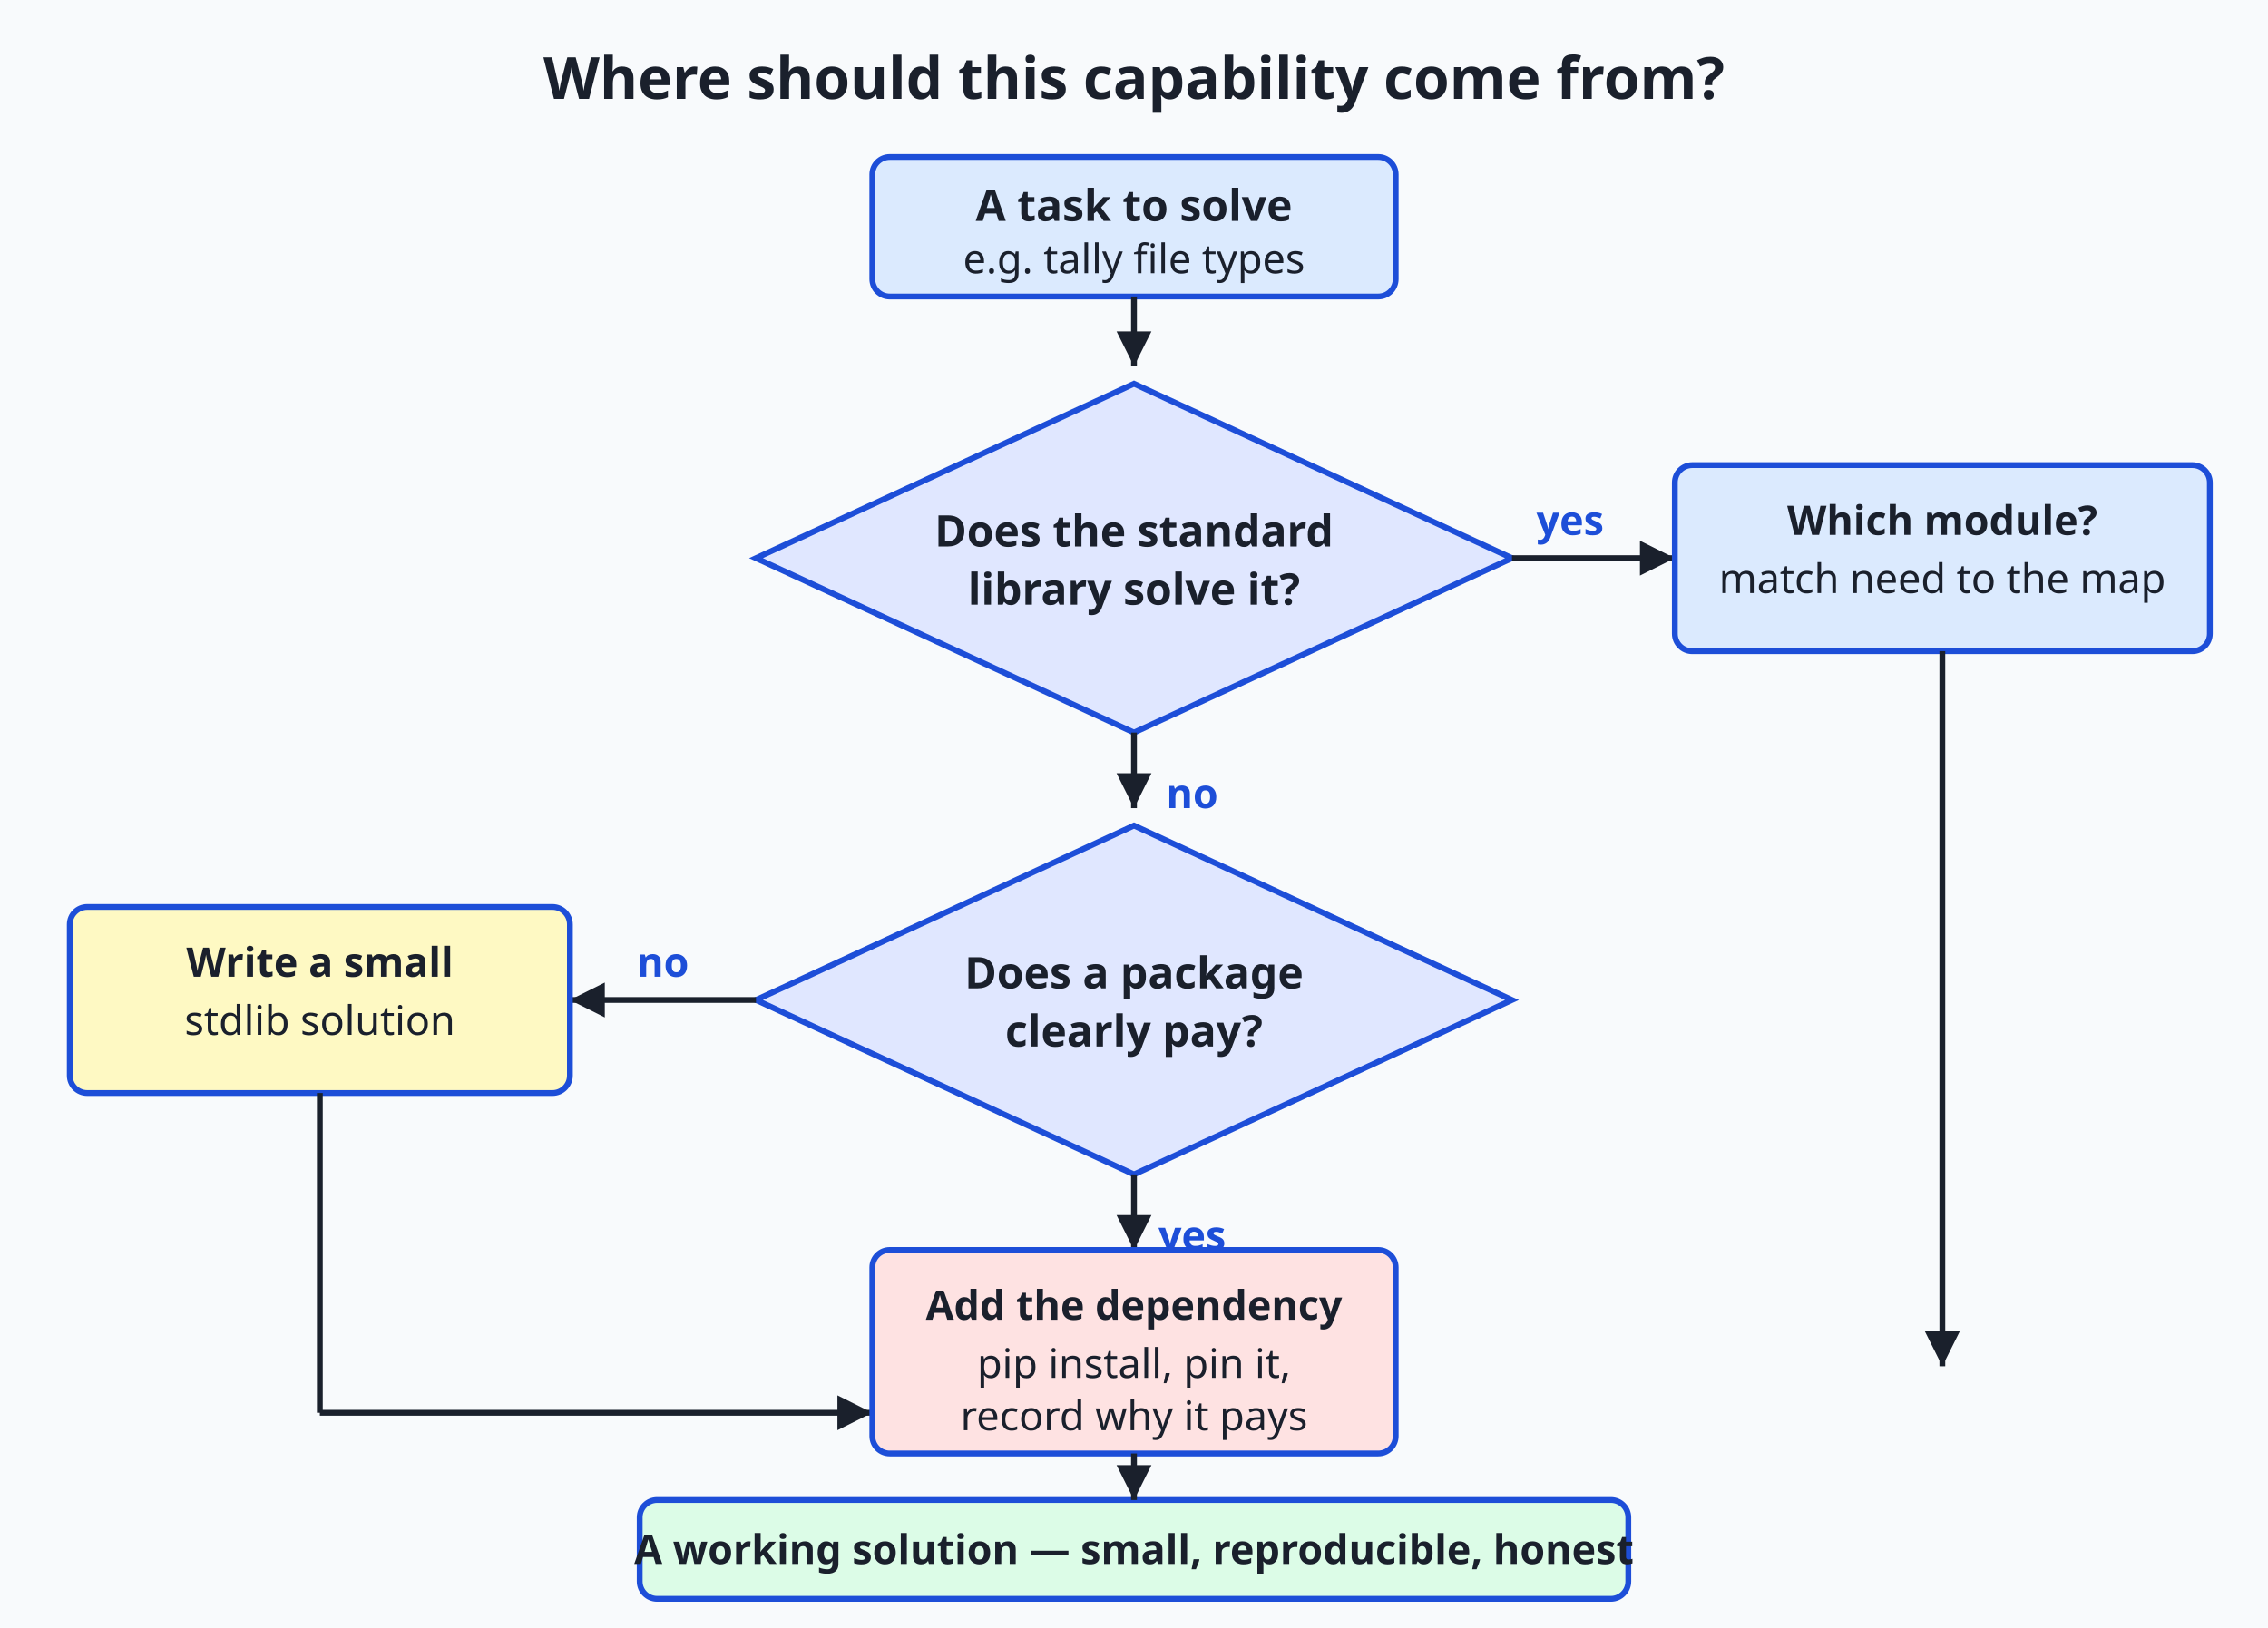
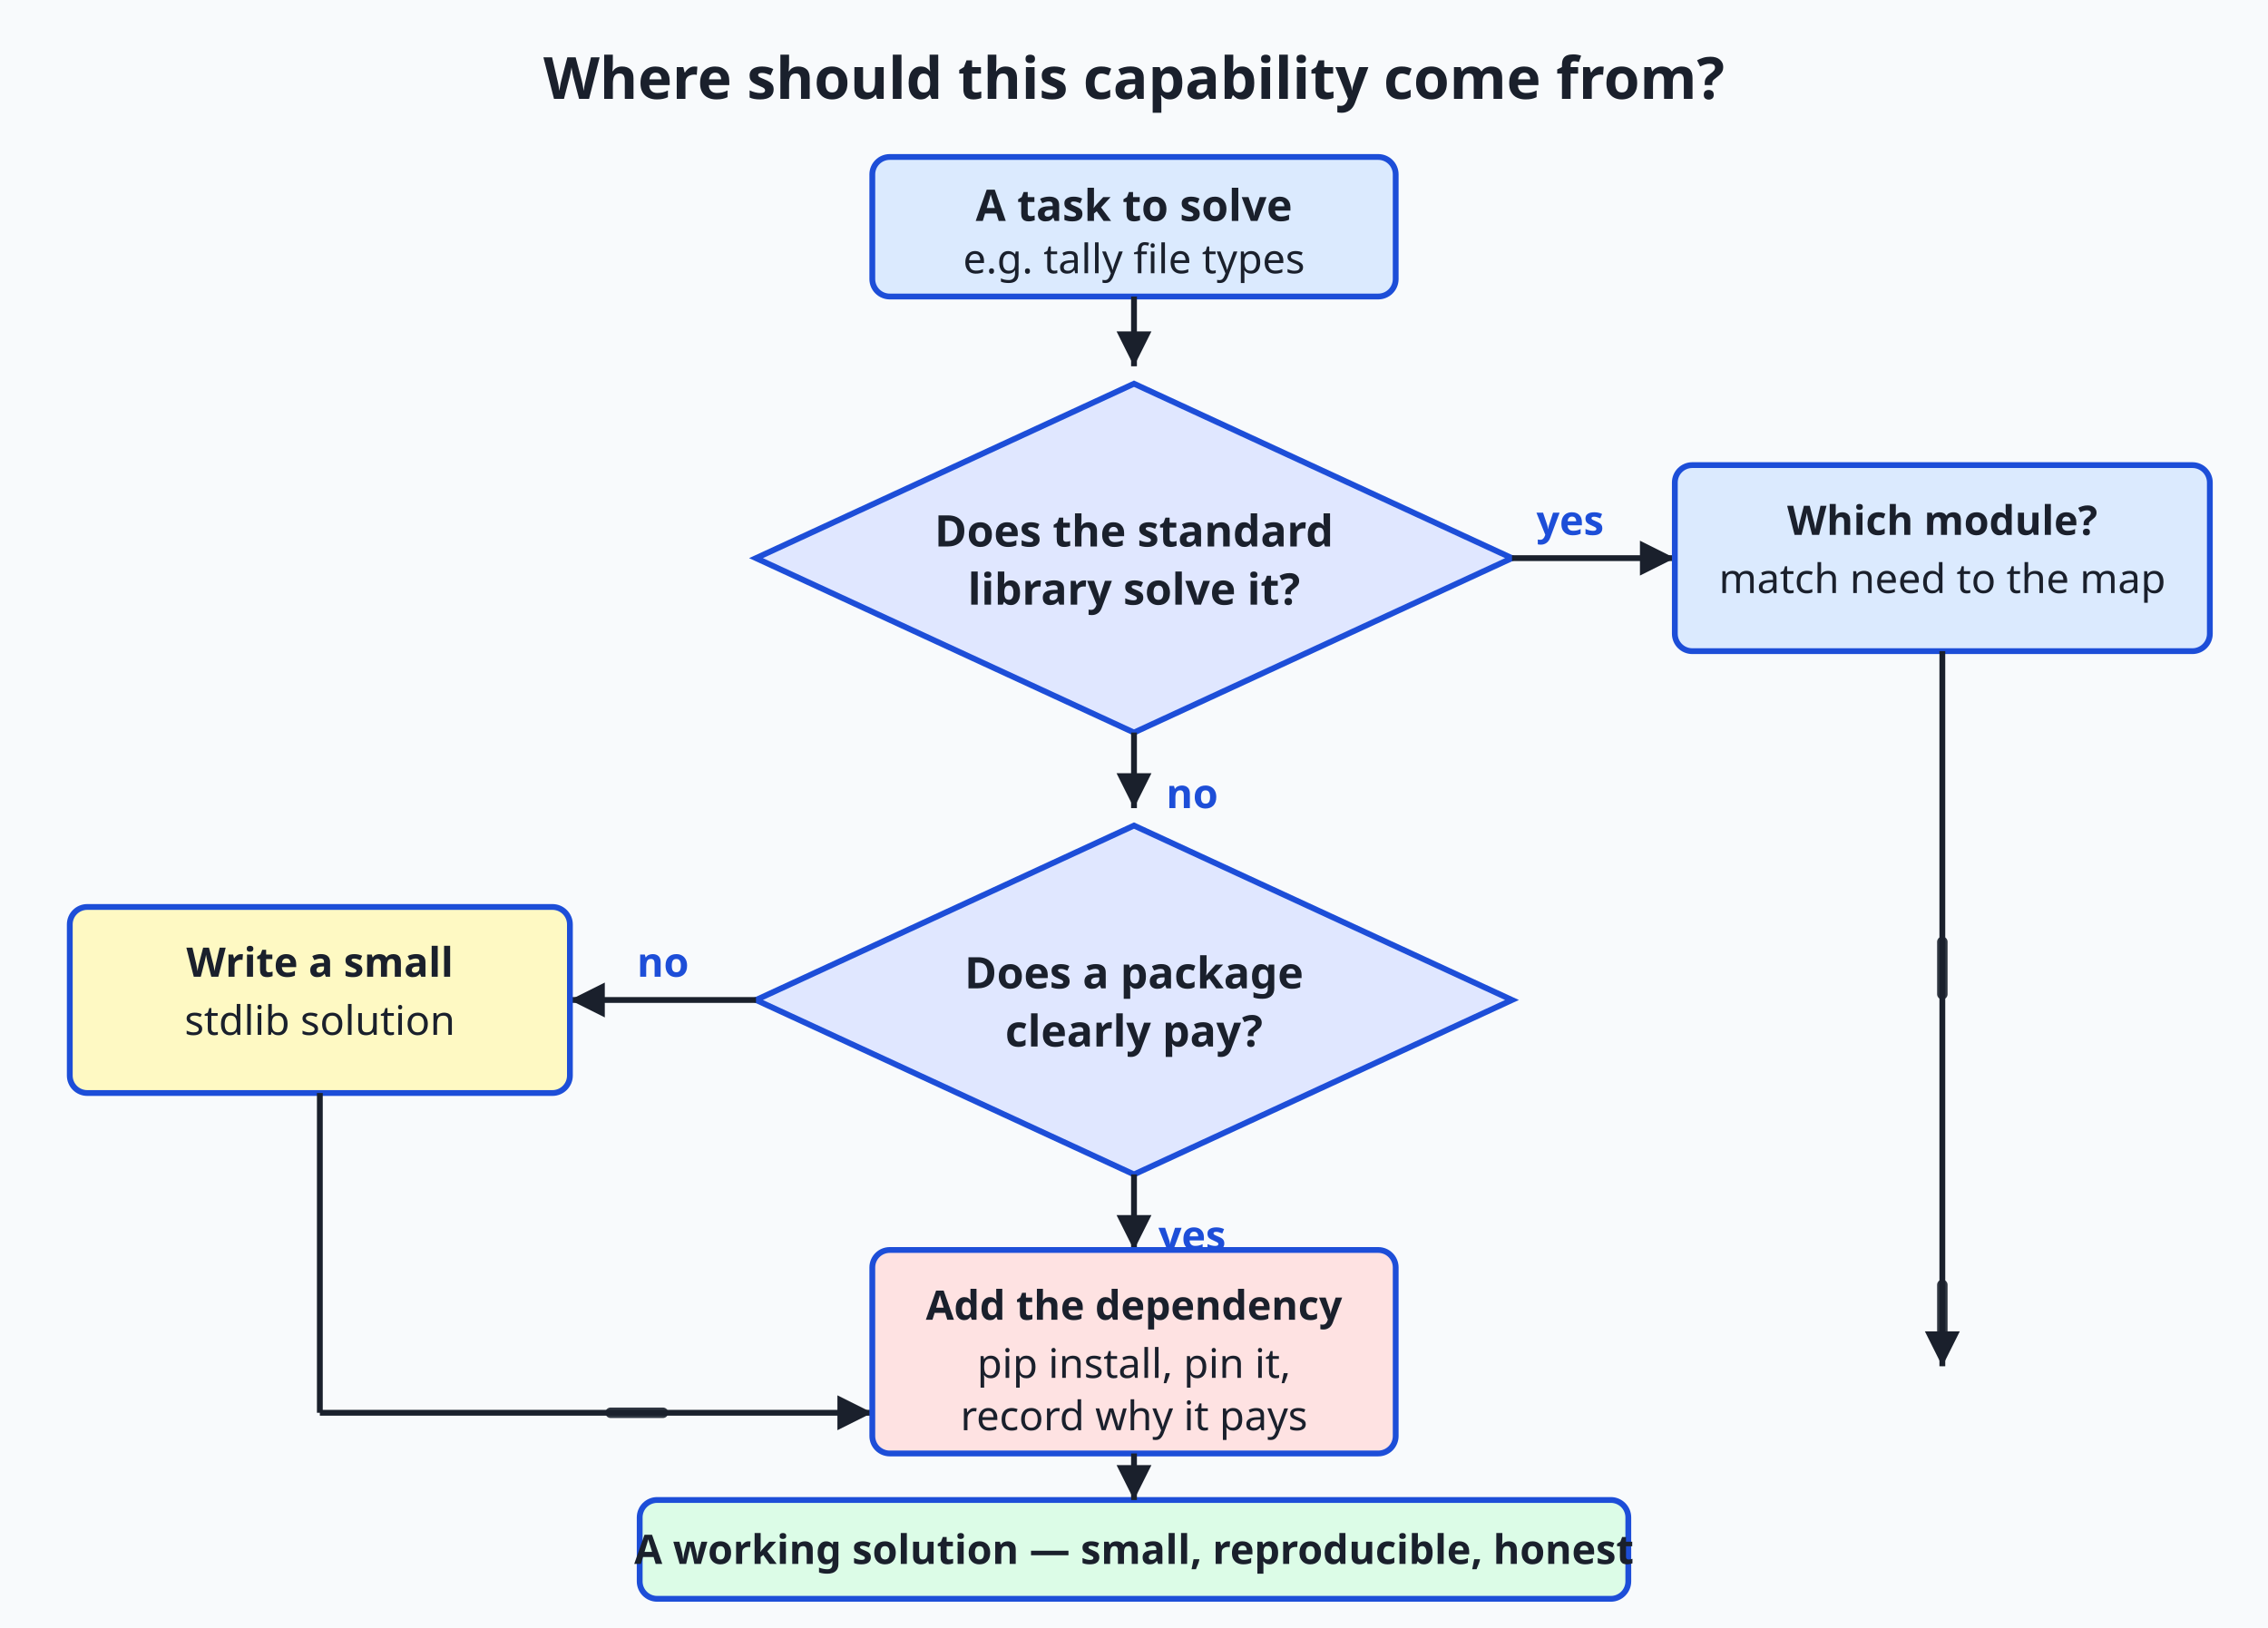
<svg xmlns="http://www.w3.org/2000/svg" viewBox="0 0 780 560" role="img" font-family="system-ui, sans-serif">
  <rect x="0" y="0" width="780" height="560" fill="#f8fafc" />
  <text x="390" y="34" text-anchor="middle" font-size="20" font-weight="bold" fill="#1a202c">Where should this capability come from?</text>
  <rect x="300" y="54" width="180" height="48" fill="#dbeafe" stroke="#1d4ed8" stroke-width="2" rx="6" />
  <text x="390" y="76" text-anchor="middle" font-size="15" font-weight="bold" fill="#1a202c">A task to solve</text>
  <text x="390" y="94" text-anchor="middle" font-size="14" fill="#1a202c">e.g. tally file types</text>
  <line x1="390" y1="102" x2="390" y2="126" stroke="#1a202c" stroke-width="2" />
  <polygon points="390,126 384,114 396,114" fill="#1a202c" />
  <polygon points="390,132 520,192 390,252 260,192" fill="#e0e7ff" stroke="#1d4ed8" stroke-width="2" />
  <text x="390" y="188" text-anchor="middle" font-size="15" font-weight="bold" fill="#1a202c">Does the standard</text>
  <text x="390" y="208" text-anchor="middle" font-size="15" font-weight="bold" fill="#1a202c">library solve it?</text>
  <text x="540" y="184" text-anchor="middle" font-size="14" font-weight="bold" fill="#1d4ed8">yes</text>
  <line x1="520" y1="192" x2="576" y2="192" stroke="#1a202c" stroke-width="2" />
  <polygon points="576,192 564,186 564,198" fill="#1a202c" />
  <rect x="576" y="160" width="184" height="64" fill="#dbeafe" stroke="#1d4ed8" stroke-width="2" rx="6" />
  <text x="668" y="184" text-anchor="middle" font-size="14" font-weight="bold" fill="#1a202c">Which module?</text>
  <text x="668" y="204" text-anchor="middle" font-size="14" fill="#1a202c">match need to the map</text>
  <line x1="668" y1="224" x2="668" y2="470" stroke="#1a202c" stroke-width="2" />
  <polygon points="668,470 662,458 674,458" fill="#1a202c" />
  <text x="410" y="278" text-anchor="middle" font-size="14" font-weight="bold" fill="#1d4ed8">no</text>
  <line x1="390" y1="252" x2="390" y2="278" stroke="#1a202c" stroke-width="2" />
  <polygon points="390,278 384,266 396,266" fill="#1a202c" />
  <polygon points="390,284 520,344 390,404 260,344" fill="#e0e7ff" stroke="#1d4ed8" stroke-width="2" />
  <text x="390" y="340" text-anchor="middle" font-size="15" font-weight="bold" fill="#1a202c">Does a package</text>
  <text x="390" y="360" text-anchor="middle" font-size="15" font-weight="bold" fill="#1a202c">clearly pay?</text>
  <text x="228" y="336" text-anchor="middle" font-size="14" font-weight="bold" fill="#1d4ed8">no</text>
  <line x1="260" y1="344" x2="196" y2="344" stroke="#1a202c" stroke-width="2" />
  <polygon points="196,344 208,338 208,350" fill="#1a202c" />
  <rect x="24" y="312" width="172" height="64" fill="#fef9c3" stroke="#1d4ed8" stroke-width="2" rx="6" />
  <text x="110" y="336" text-anchor="middle" font-size="14" font-weight="bold" fill="#1a202c">Write a small</text>
  <text x="110" y="356" text-anchor="middle" font-size="14" fill="#1a202c">stdlib solution</text>
  <line x1="110" y1="376" x2="110" y2="486" stroke="#1a202c" stroke-width="2" />
  <line x1="110" y1="486" x2="300" y2="486" stroke="#1a202c" stroke-width="2" />
  <polygon points="300,486 288,480 288,492" fill="#1a202c" />
  <text x="410" y="430" text-anchor="middle" font-size="14" font-weight="bold" fill="#1d4ed8">yes</text>
  <line x1="390" y1="404" x2="390" y2="430" stroke="#1a202c" stroke-width="2" />
  <polygon points="390,430 384,418 396,418" fill="#1a202c" />
  <rect x="300" y="430" width="180" height="70" fill="#fee2e2" stroke="#1d4ed8" stroke-width="2" rx="6" />
  <text x="390" y="454" text-anchor="middle" font-size="14" font-weight="bold" fill="#1a202c">Add the dependency</text>
  <text x="390" y="474" text-anchor="middle" font-size="14" fill="#1a202c">pip install, pin it,</text>
  <text x="390" y="492" text-anchor="middle" font-size="14" fill="#1a202c">record why it pays</text>
  <rect x="300" y="470" width="368" height="0" fill="none" />
  <rect x="220" y="516" width="340" height="34" fill="#dcfce7" stroke="#1d4ed8" stroke-width="2" rx="6" />
  <text x="390" y="538" text-anchor="middle" font-size="14" font-weight="bold" fill="#1a202c">A working solution — small, reproducible, honest</text>
  <line x1="390" y1="500" x2="390" y2="516" stroke="#1a202c" stroke-width="2" />
  <polygon points="390,516 384,504 396,504" fill="#1a202c" />
+   <style>
+     /* Travelling highlights on arrows that are already drawn. Added by
+        scripts/animate-diagrams.mjs; no original element was modified, so
+        removing this block restores the diagram exactly.
+ 
+        reduce-ok: .dx-flow is a highlight sliding along an arrow the reader can
+        already see, complete with its head and its direction. With the motion
+        off there is no second arrow to miss — only the moving glint is gone. */
+     @keyframes dxflow{from{stroke-dashoffset:18}to{stroke-dashoffset:-100}}
+     @keyframes dxflowr{from{stroke-dashoffset:-100}to{stroke-dashoffset:18}}
+     .dx-flow{animation:dxflow 3.6s cubic-bezier(.5,0,.5,1) infinite;opacity:.9}
+     /* An arrow whose head is at the START of the drawn path flows the other
+        way. Running the dash backwards is exact and geometry-free; reversing a
+        curve's control points by hand is neither. */
+     .dx-rev{animation-name:dxflowr}
+     .dx-f0{animation-delay:0.00s}.dx-f1{animation-delay:0.42s}.dx-f2{animation-delay:0.84s}.dx-f3{animation-delay:1.26s}.dx-f4{animation-delay:1.68s}.dx-f5{animation-delay:2.10s}
+     @media (prefers-reduced-motion:reduce){
+       .dx-flow{animation:none;opacity:0}
+       .dx-rev{animation:none}
+     }
+   </style>
+   <g aria-hidden="true">
+     <path class="dx-flow dx-f0" d="M 520 192 L 576 192" stroke="#1a202c" stroke-width="3.6" fill="none" stroke-linecap="round" pathLength="100" stroke-dasharray="18 100" stroke-dashoffset="18" />
+     <path class="dx-flow dx-f1" d="M 390 252 L 390 278" stroke="#1a202c" stroke-width="3.6" fill="none" stroke-linecap="round" pathLength="100" stroke-dasharray="18 100" stroke-dashoffset="18" />
+     <path class="dx-flow dx-f2" d="M 668 224 L 668 470" stroke="#1a202c" stroke-width="3.6" fill="none" stroke-linecap="round" pathLength="100" stroke-dasharray="18 100" stroke-dashoffset="18" />
+     <path class="dx-flow dx-f3" d="M 260 344 L 196 344" stroke="#1a202c" stroke-width="3.6" fill="none" stroke-linecap="round" pathLength="100" stroke-dasharray="18 100" stroke-dashoffset="18" />
+     <path class="dx-flow dx-f4" d="M 390 404 L 390 430" stroke="#1a202c" stroke-width="3.6" fill="none" stroke-linecap="round" pathLength="100" stroke-dasharray="18 100" stroke-dashoffset="18" />
+     <path class="dx-flow dx-f5" d="M 110 486 L 300 486" stroke="#1a202c" stroke-width="3.6" fill="none" stroke-linecap="round" pathLength="100" stroke-dasharray="18 100" stroke-dashoffset="18" />
+   </g>
</svg>
